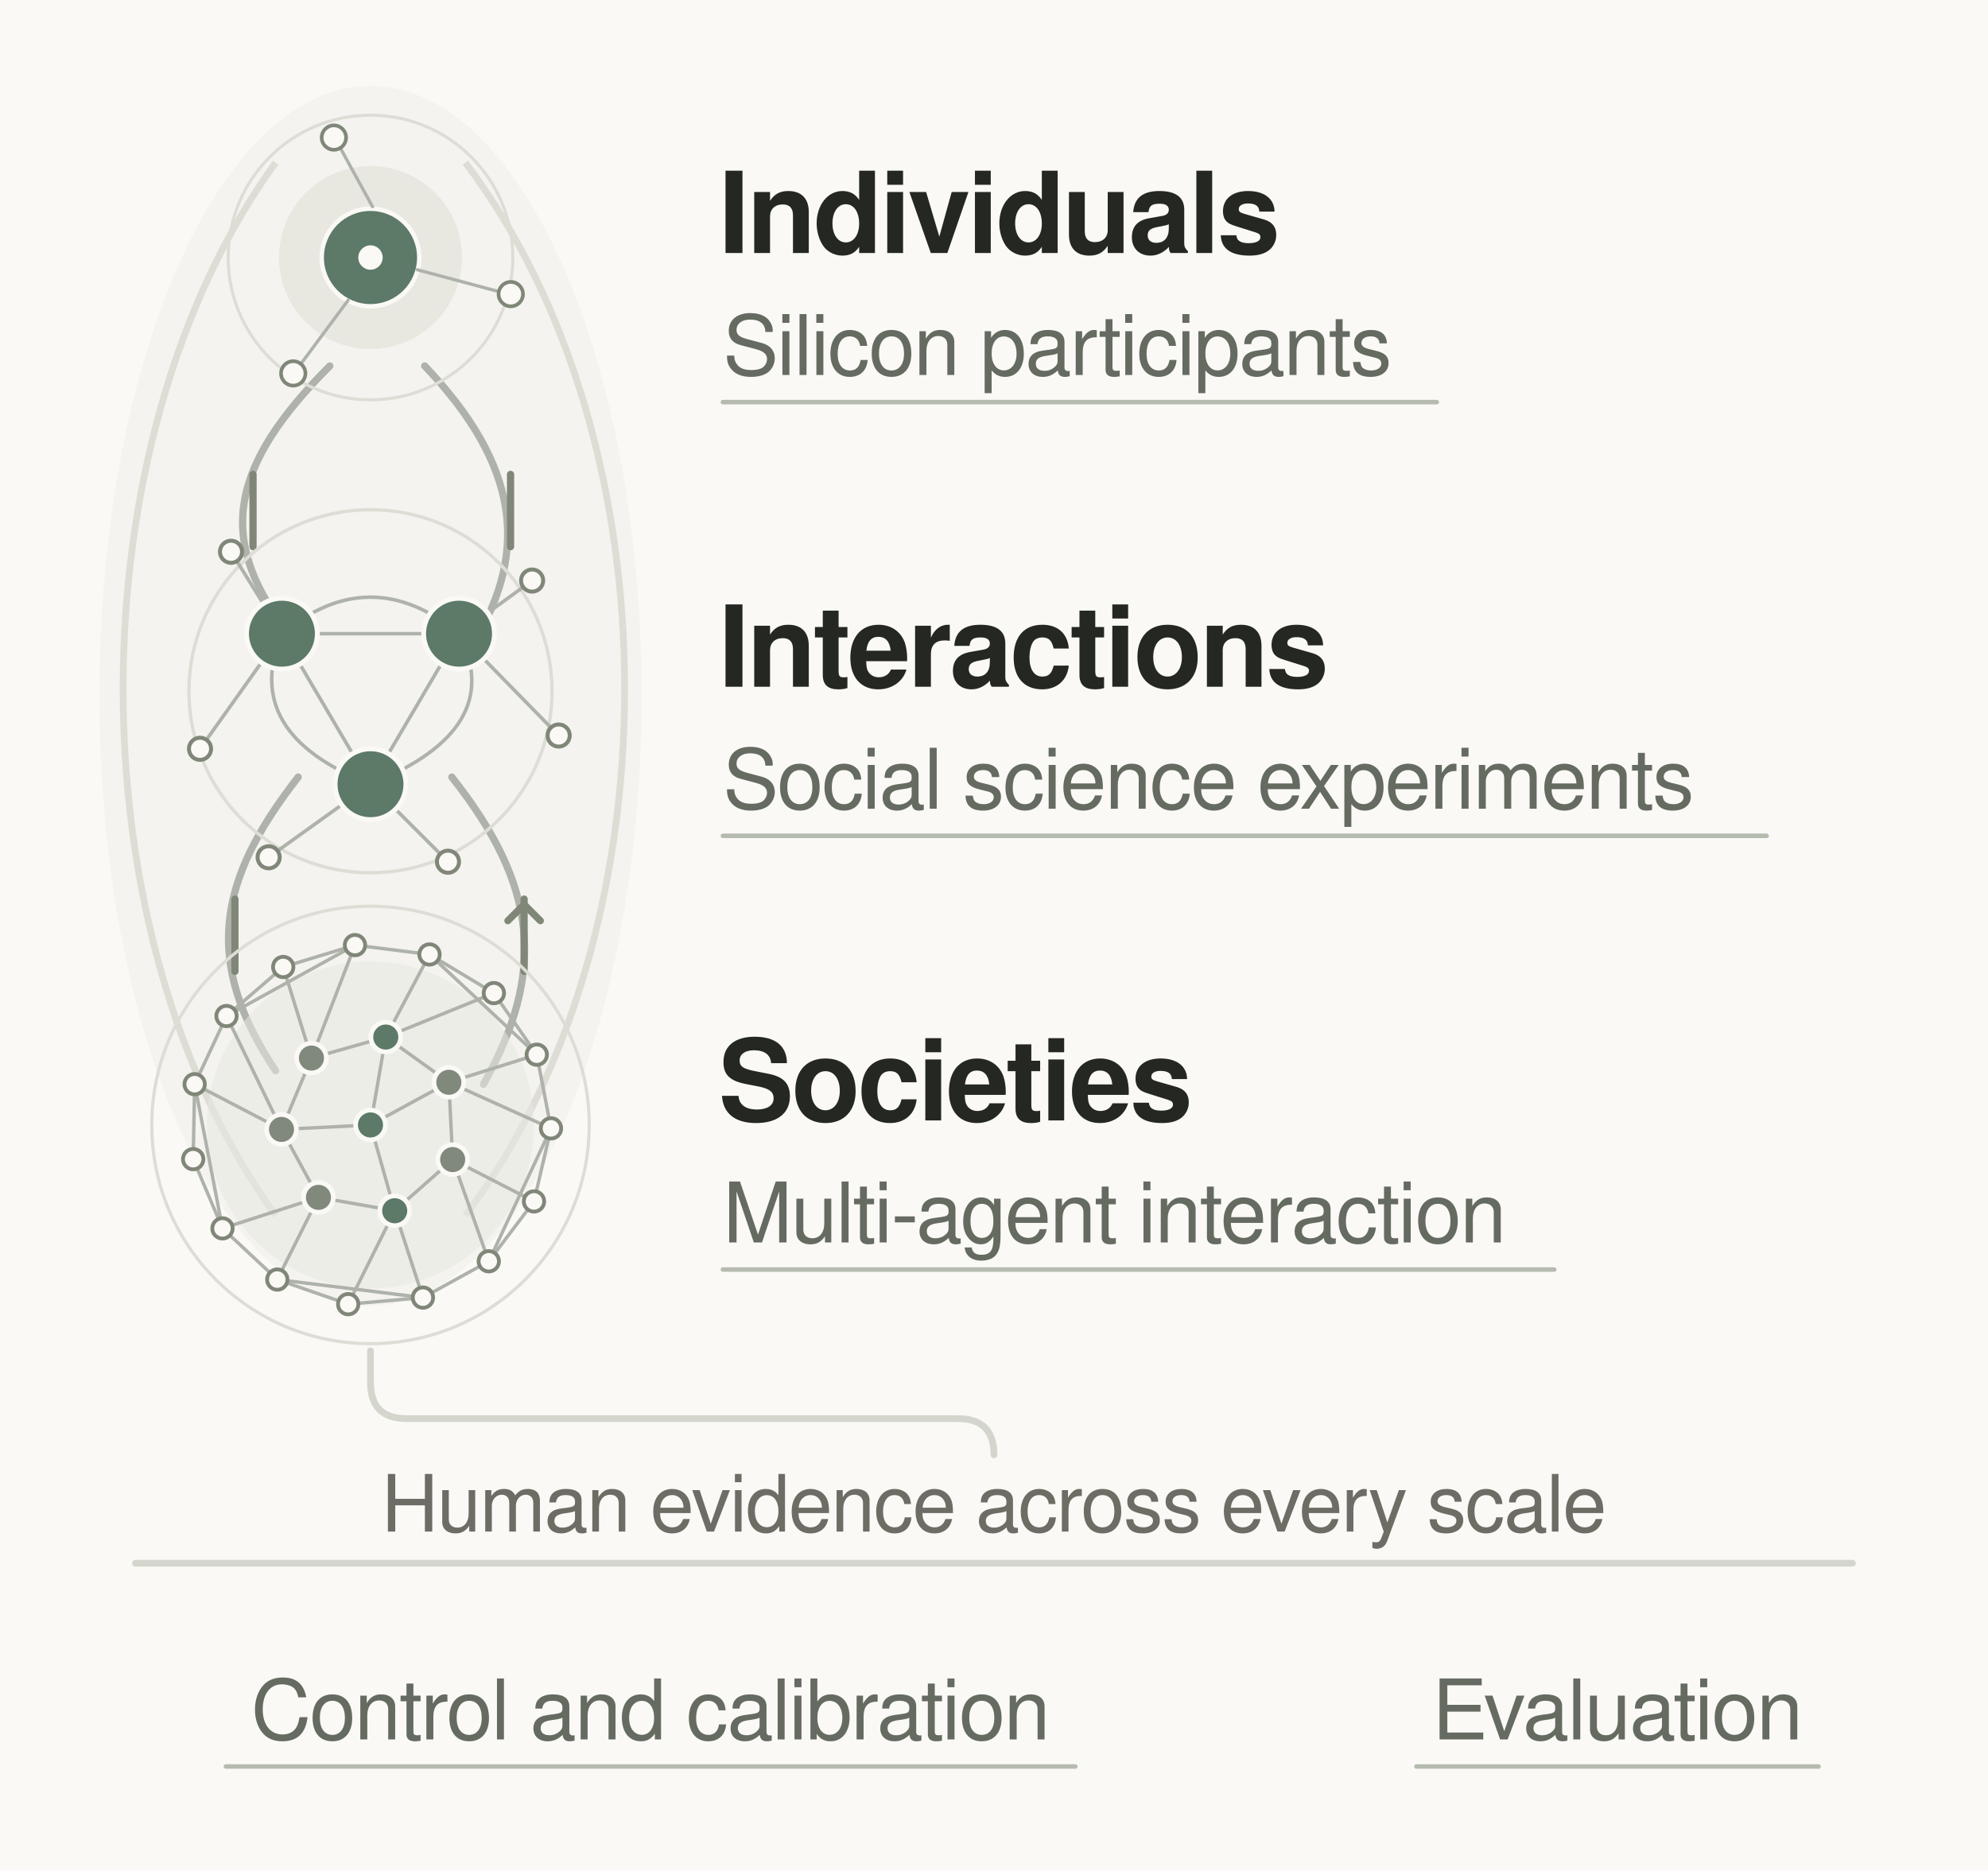
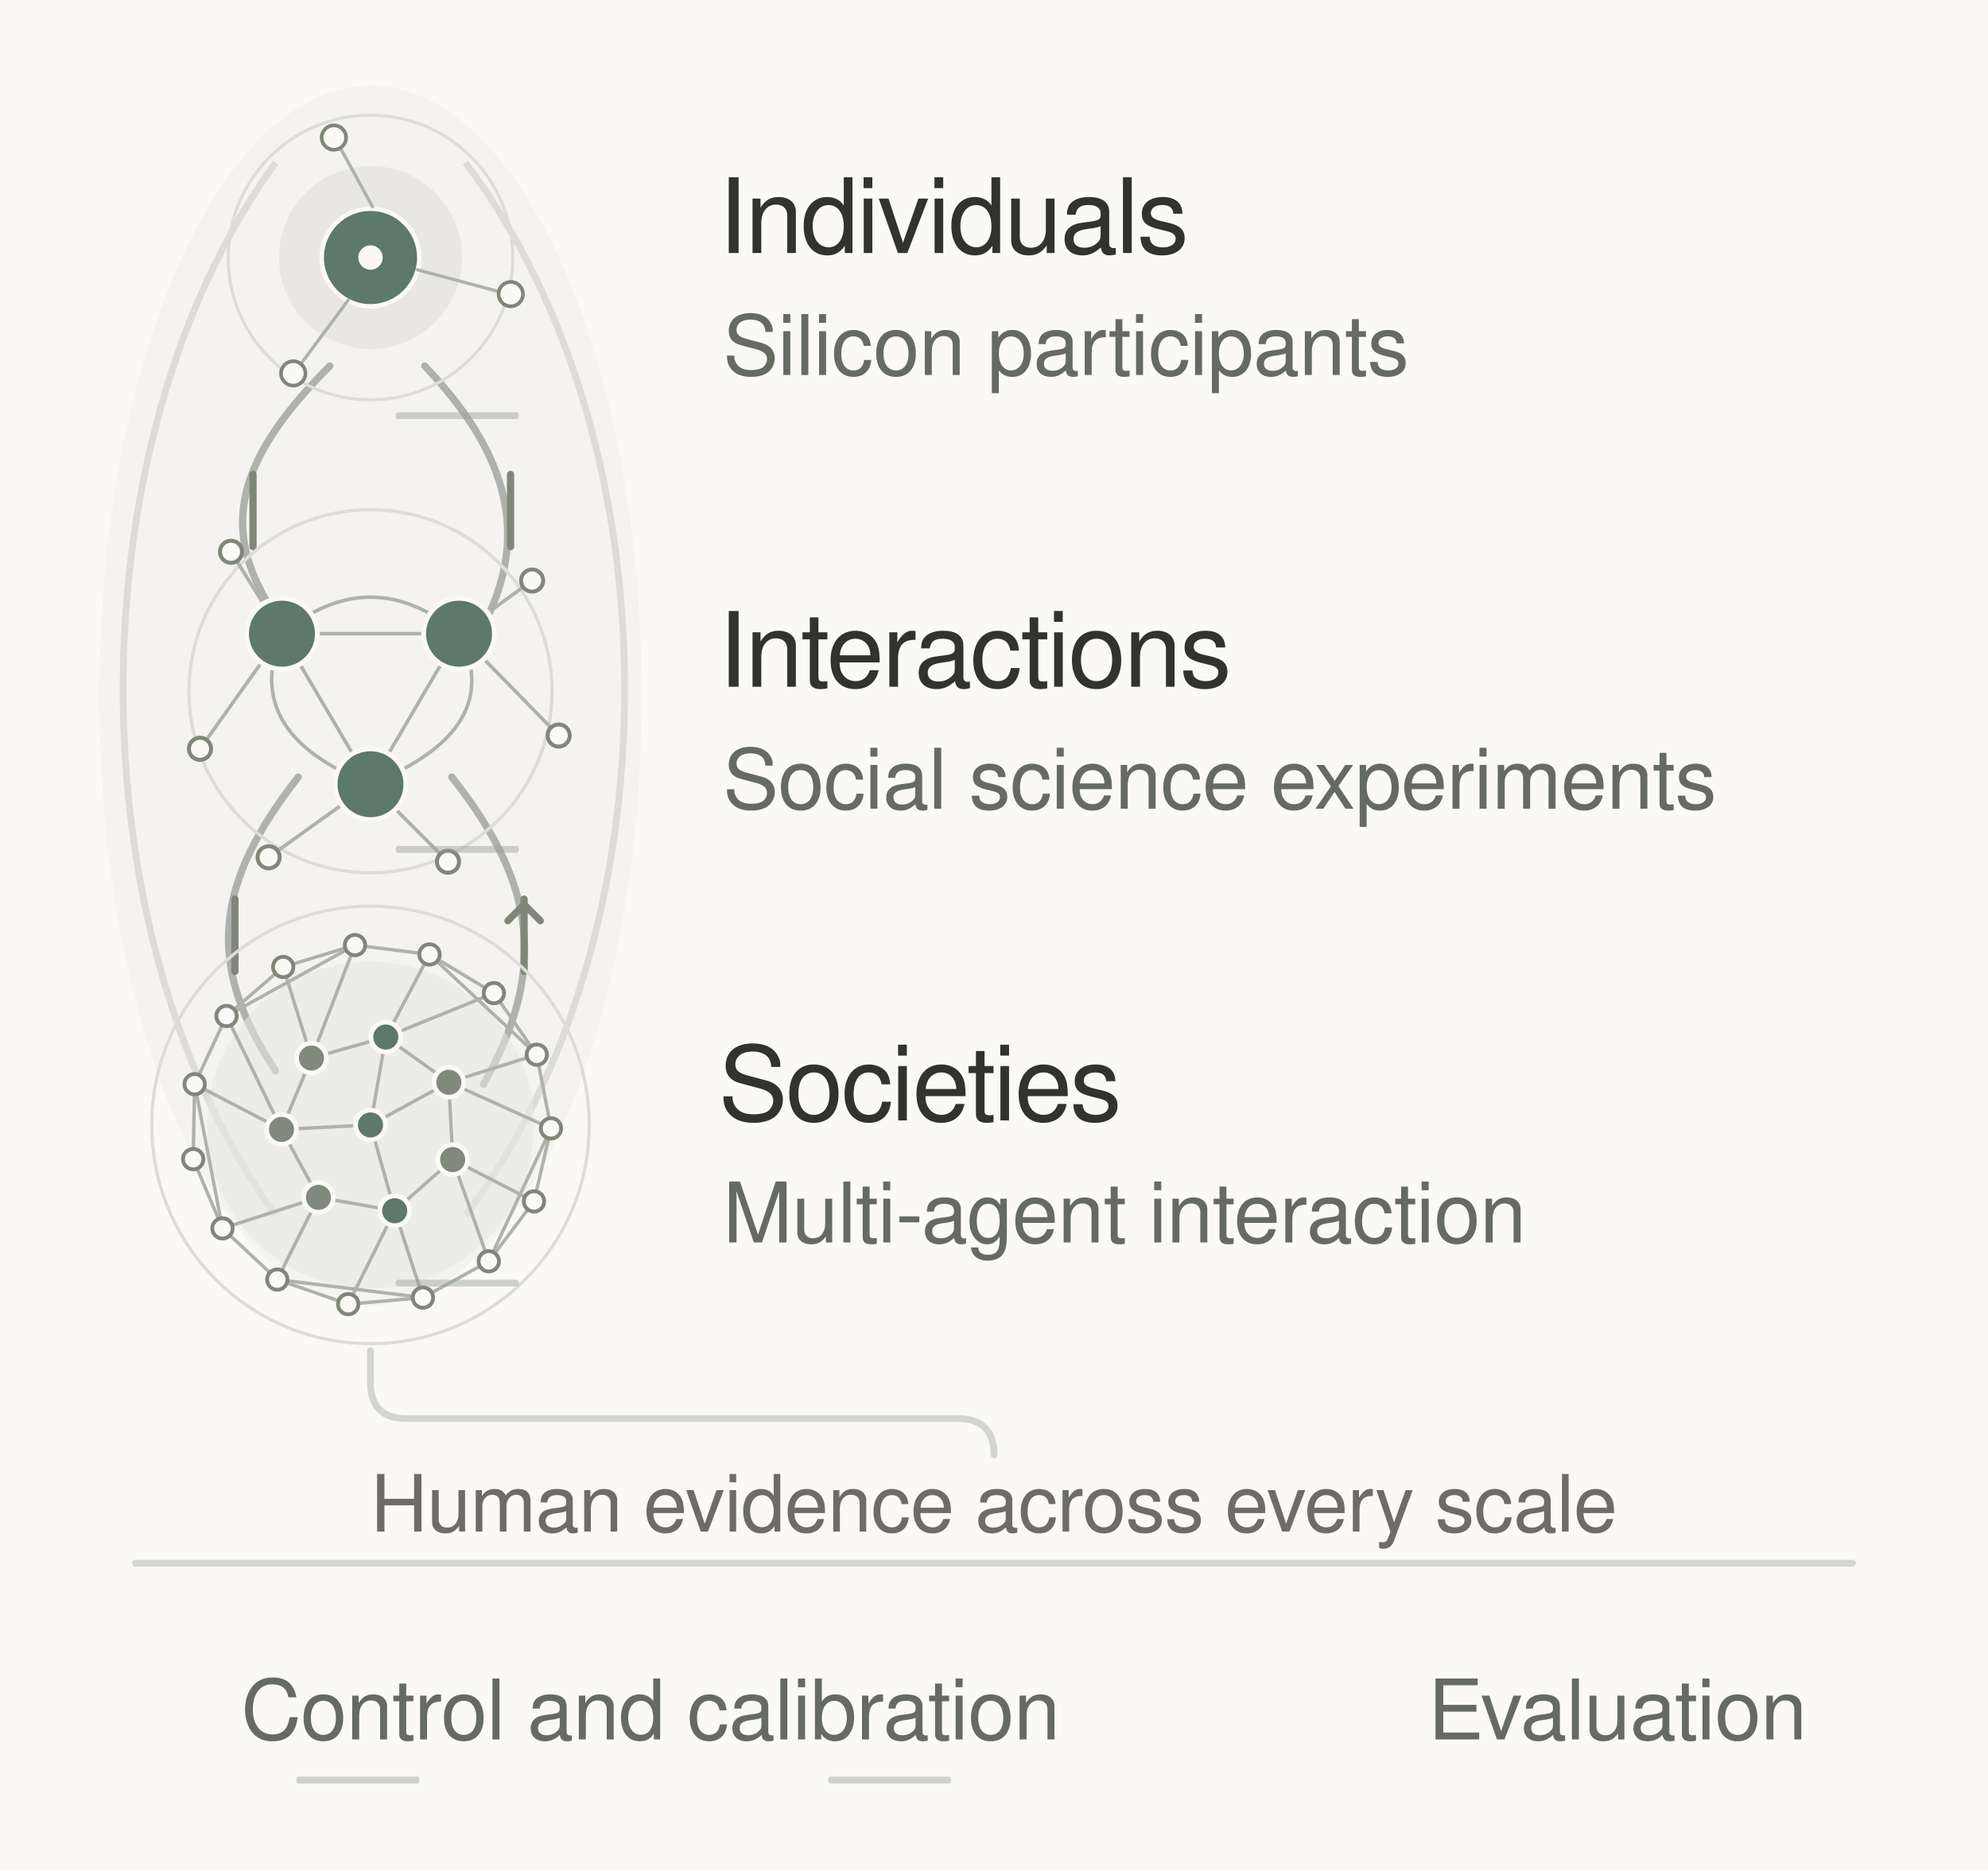
<svg xmlns="http://www.w3.org/2000/svg" width="440" height="414" viewBox="0 0 440 414" class="field-mobile-svg" role="group" aria-labelledby="field-mobile-title" aria-describedby="field-mobile-desc">
  <defs>
    <style>
 .field-mobile-svg{font-family:-apple-system,BlinkMacSystemFont,"Segoe UI",Helvetica,Arial,sans-serif}
 .field-mobile-paper{fill:#faf9f6}.field-mobile-ink{fill:#252723}.field-mobile-muted{fill:#6d6c65}
 .field-mobile-line{fill:none;stroke:#d4d5cd;stroke-width:1.5;stroke-linecap:round;stroke-linejoin:round}
 .field-mobile-orbit{fill:none;stroke:#ddddd6;stroke-width:1.5}
 .field-mobile-edge{fill:none;stroke:#aeb2aa;stroke-width:1.6;stroke-linecap:round;stroke-linejoin:round}
 .field-mobile-accent{fill:none;stroke:#808779;stroke-width:1.6;stroke-linecap:round;stroke-linejoin:round}
 .field-mobile-node{fill:#faf9f6;stroke:#808779;stroke-width:1.8}
 .field-mobile-solid{fill:#81897d;stroke:#faf9f6;stroke-width:2.2}
 .field-mobile-key{fill:#5d7968}
-  .field-mobile-label{fill:#252723;font-size:25px;font-weight:600;letter-spacing:-.6px}
-  .field-mobile-topic{fill:#666b62;font-size:18.5px;letter-spacing:-.35px}
-  .field-mobile-cue{fill:#6d6c65;font-size:17.5px;letter-spacing:-.3px}
-  .field-mobile-svg .field-topic-link{cursor:pointer;outline:none}
-  .field-mobile-hit{fill:transparent;stroke:transparent;stroke-width:2;pointer-events:all}
-  .field-mobile-underline{fill:none;stroke:#b6bbb0;stroke-width:1;stroke-linecap:round}
-  .field-mobile-svg .field-topic-link:hover .field-mobile-hit{fill:#eeede7;fill-opacity:.6}
-  .field-mobile-svg .field-topic-link:hover .field-mobile-topic{fill:#252723}
-  .field-mobile-svg .field-topic-link:hover .field-mobile-underline{stroke:#627a69;stroke-width:1.6}
-  .field-mobile-svg .field-topic-link[aria-current="true"] .field-mobile-hit{fill:#eeede7;fill-opacity:.7;stroke:#a6aea0}
-  .field-mobile-svg .field-topic-link[aria-current="true"] .field-mobile-topic{fill:#252723;font-weight:600}
-  .field-mobile-svg .field-topic-link:focus-visible .field-mobile-hit{fill:#eeede7;fill-opacity:.6;stroke:#627a69;stroke-width:3}
-  .field-mobile-svg .field-topic-link:focus-visible .field-mobile-topic{fill:#252723}
-  @media (forced-colors:active){.field-mobile-svg .field-topic-link:focus-visible .field-mobile-hit,.field-mobile-svg .field-topic-link[aria-current="true"] .field-mobile-hit{stroke:Highlight;fill:none}}
+  /* Keep type steady across states; only the artwork and marker move. */
+  .field-mobile-label{fill:#30332e;font-size:23px;font-weight:500;letter-spacing:-.45px}
+  .field-mobile-topic{fill:#666b62;font-size:18.5px;letter-spacing:-.15px}
+  .field-mobile-cue{fill:#6d6c65;font-size:17.5px;letter-spacing:-.15px}
+  .field-mobile-svg .field-topic-link,
+  .field-mobile-svg .field-topic-link:is(:hover,:focus-visible,:active){cursor:pointer;outline:none;text-decoration:none}
+  .field-mobile-hit{fill:transparent;stroke:transparent;stroke-width:1.25;pointer-events:all}
+  .field-mobile-art{transform:translateY(0);transition:transform 280ms cubic-bezier(.2,.7,.2,1)}
+  .field-mobile-topic,.field-mobile-label,.field-mobile-key{transition:fill 220ms ease}
+  .field-mobile-underline{fill:none;stroke:#989f92;stroke-width:1.5;stroke-linecap:round;opacity:.45;transform:scaleX(.55);transform-box:fill-box;transform-origin:center;transition:transform 260ms cubic-bezier(.2,.7,.2,1),opacity 220ms ease,stroke 220ms ease}
+  @media (hover:hover) and (pointer:fine){
+   .field-mobile-svg .field-topic-link:hover .field-mobile-art{transform:translateY(-1.5px)}
+   .field-mobile-svg .field-topic-link:hover .field-mobile-topic{fill:#303b32}
+   .field-mobile-svg .field-topic-link:hover .field-mobile-underline{opacity:1;transform:scaleX(.85);stroke:#627a69}
+  }
+  .field-mobile-svg .field-topic-link[aria-current="true"] .field-mobile-topic{fill:#3f5d49}
+  .field-mobile-svg .field-topic-link[aria-current="true"] .field-mobile-underline{opacity:1;transform:scaleX(1);stroke:#627a69}
+  .field-mobile-svg .field-topic-link[aria-current="true"] .field-mobile-key{fill:#456651}
+  .field-mobile-svg .field-topic-link:focus-visible .field-mobile-hit{stroke:#627a69}
+  .field-mobile-svg .field-topic-link:focus-visible .field-mobile-underline{opacity:1;transform:scaleX(1)}
+  .field-mobile-svg .field-topic-link:active .field-mobile-art{transform:translateY(0);transition-duration:100ms}
+  @media (prefers-reduced-motion:reduce){
+   .field-mobile-svg *{transition:none!important}
+   .field-mobile-svg .field-topic-link .field-mobile-art{transform:none!important}
+  }
+  @media (forced-colors:active){
+   .field-mobile-svg .field-topic-link:focus-visible .field-mobile-hit{stroke:Highlight}
+   .field-mobile-svg .field-topic-link[aria-current="true"] .field-mobile-underline{stroke:Highlight;stroke-width:3}
+  }
 </style>
    <marker id="field-mobile-arrow" viewBox="0 0 8 8" refX="6" refY="4" markerWidth="6" markerHeight="6" orient="auto-start-reverse">
      <path d="m2 1 3 3-3 3" fill="none" stroke="#808779" stroke-width="1.3" stroke-linecap="round" stroke-linejoin="round" />
    </marker>
  </defs>
  <rect width="440" height="414" class="field-mobile-paper" />
  <g aria-hidden="true">
    <ellipse cx="82" cy="154" rx="60" ry="135" fill="#f4f3ef" />
    <path d="M61 36C16 98 16 207 61 269M103 36C150 98 150 207 103 269" class="field-mobile-orbit" />
    <path d="M73 81C51 103 48 119 63 139M94 81C115 103 117 122 105 142M66 172C48 195 45 213 61 237M100 172C119 196 121 215 107 240" class="field-mobile-edge" />
    <path d="M56 105v16M113 121v-16M52 199v16M116 215v-16" class="field-mobile-accent" marker-end="url(#field-mobile-arrow)" />
  </g>
  <a class="field-topic-link" data-topic="silicon-participants" href="https://awesome.social-atoms.org/?topic=silicon-participants#papers" aria-label="Individuals — Browse Silicon participants papers" tabindex="0">
    <rect x="12" y="10" width="416" height="94" rx="12" class="field-mobile-hit" />
-     <g aria-hidden="true" transform="translate(82 57) scale(0.45) translate(-216 -130)">
-       <circle cx="216" cy="130" r="70" class="field-mobile-orbit" />
-       <circle cx="216" cy="130" r="45" fill="#e8e8e1" />
-       <circle cx="216" cy="130" r="24" class="field-mobile-solid field-mobile-key" />
-       <path class="field-mobile-edge" d="M217 105l-17-31M239 136l41 11M205 151l-23 31" />
-       <circle cx="198" cy="71" r="6" class="field-mobile-node" />
-       <circle cx="285" cy="148" r="6" class="field-mobile-node" />
-       <circle cx="178" cy="187" r="6" class="field-mobile-node" />
-       <circle cx="216" cy="130" r="6" fill="#faf9f6" />
+     <g aria-hidden="true" class="field-mobile-art">
+       <g transform="translate(82 57) scale(0.45) translate(-216 -130)">
+         <circle cx="216" cy="130" r="70" class="field-mobile-orbit" />
+         <circle cx="216" cy="130" r="45" fill="#e8e8e1" />
+         <circle cx="216" cy="130" r="24" class="field-mobile-solid field-mobile-key" />
+         <path class="field-mobile-edge" d="M217 105l-17-31M239 136l41 11M205 151l-23 31" />
+         <circle cx="198" cy="71" r="6" class="field-mobile-node" />
+         <circle cx="285" cy="148" r="6" class="field-mobile-node" />
+         <circle cx="178" cy="187" r="6" class="field-mobile-node" />
+         <circle cx="216" cy="130" r="6" fill="#faf9f6" />
+       </g>
    </g>
    <text x="159" y="56" class="field-mobile-label">Individuals</text>
    <text x="160" y="83" class="field-mobile-topic">Silicon participants</text>
-     <path d="M160 89h158" class="field-mobile-underline" />
+     <path d="M160 92h48" class="field-mobile-underline" />
  </a>
  <a class="field-topic-link" data-topic="social-experiments" href="https://awesome.social-atoms.org/?topic=social-experiments#papers" aria-label="Interactions — Browse Social science experiments papers" tabindex="0">
    <rect x="12" y="106" width="416" height="94" rx="12" class="field-mobile-hit" />
-     <g aria-hidden="true" transform="translate(82 153) scale(0.49) translate(-600 -130)">
-       <circle cx="600" cy="130" r="82" class="field-mobile-orbit" />
-       <path class="field-mobile-edge" d="M560 104Q600 71 640 104M640 104Q662 147 600 172M600 172Q541 149 560 104M560 104 600 172 640 104Z" />
-       <path class="field-mobile-edge" d="M560 104 537 67M640 104 673 80M600 172 635 207M560 104 523 156M600 172 554 205M640 104 685 150" />
-       <circle cx="560" cy="104" r="16" class="field-mobile-solid field-mobile-key" />
-       <circle cx="640" cy="104" r="16" class="field-mobile-solid field-mobile-key" />
-       <circle cx="600" cy="172" r="16" class="field-mobile-solid field-mobile-key" />
-       <circle cx="537" cy="67" r="5" class="field-mobile-node" />
-       <circle cx="673" cy="80" r="5" class="field-mobile-node" />
-       <circle cx="635" cy="207" r="5" class="field-mobile-node" />
-       <circle cx="523" cy="156" r="5" class="field-mobile-node" />
-       <circle cx="554" cy="205" r="5" class="field-mobile-node" />
-       <circle cx="685" cy="150" r="5" class="field-mobile-node" />
+     <g aria-hidden="true" class="field-mobile-art">
+       <g transform="translate(82 153) scale(0.49) translate(-600 -130)">
+         <circle cx="600" cy="130" r="82" class="field-mobile-orbit" />
+         <path class="field-mobile-edge" d="M560 104Q600 71 640 104M640 104Q662 147 600 172M600 172Q541 149 560 104M560 104 600 172 640 104Z" />
+         <path class="field-mobile-edge" d="M560 104 537 67M640 104 673 80M600 172 635 207M560 104 523 156M600 172 554 205M640 104 685 150" />
+         <circle cx="560" cy="104" r="16" class="field-mobile-solid field-mobile-key" />
+         <circle cx="640" cy="104" r="16" class="field-mobile-solid field-mobile-key" />
+         <circle cx="600" cy="172" r="16" class="field-mobile-solid field-mobile-key" />
+         <circle cx="537" cy="67" r="5" class="field-mobile-node" />
+         <circle cx="673" cy="80" r="5" class="field-mobile-node" />
+         <circle cx="635" cy="207" r="5" class="field-mobile-node" />
+         <circle cx="523" cy="156" r="5" class="field-mobile-node" />
+         <circle cx="554" cy="205" r="5" class="field-mobile-node" />
+         <circle cx="685" cy="150" r="5" class="field-mobile-node" />
+       </g>
    </g>
    <text x="159" y="152" class="field-mobile-label">Interactions</text>
    <text x="160" y="179" class="field-mobile-topic">Social science experiments</text>
-     <path d="M160 185h231" class="field-mobile-underline" />
+     <path d="M160 188h48" class="field-mobile-underline" />
  </a>
  <a class="field-topic-link" data-topic="multi-agent" href="https://awesome.social-atoms.org/?topic=multi-agent#papers" aria-label="Societies — Browse Multi-agent interaction papers" tabindex="0">
    <rect x="12" y="202" width="416" height="94" rx="12" class="field-mobile-hit" />
-     <g aria-hidden="true" transform="translate(82 249) scale(0.47) translate(-984 -130)">
-       <circle cx="984" cy="130" r="103" class="field-mobile-orbit" />
-       <circle cx="984" cy="130" r="77" fill="#e8e8e1" opacity=".55" />
-       <g class="field-mobile-edge">
-         <path d="M984.0 130.0 1020.9 109.9" />
-         <path d="M984.0 130.0 995.4 170.4" />
-         <path d="M984.0 130.0 942.1 132.1" />
-         <path d="M984.0 130.0 991.2 88.6" />
-         <path d="M1020.9 109.9 1022.7 146.3" />
-         <path d="M1020.9 109.9 991.2 88.6" />
-         <path d="M1020.9 109.9 1062.3 96.9" />
-         <path d="M1020.9 109.9 1069.0 131.6" />
-         <path d="M1022.7 146.3 995.4 170.4" />
-         <path d="M1022.7 146.3 1061.0 166.0" />
-         <path d="M1022.7 146.3 1039.7 194.2" />
-         <path d="M995.4 170.4 959.5 164.1" />
-         <path d="M995.4 170.4 1008.7 211.3" />
-         <path d="M995.4 170.4 973.5 214.4" />
-         <path d="M959.5 164.1 942.1 132.1" />
-         <path d="M959.5 164.1 940.1 202.8" />
-         <path d="M959.5 164.1 914.3 178.7" />
-         <path d="M942.1 132.1 956.2 98.5" />
-         <path d="M942.1 132.1 901.2 110.8" />
-         <path d="M942.1 132.1 916.2 78.7" />
-         <path d="M956.2 98.5 991.2 88.6" />
-         <path d="M956.2 98.5 942.9 55.6" />
-         <path d="M956.2 98.5 976.7 45.3" />
-         <path d="M991.2 88.6 1011.8 49.7" />
-         <path d="M991.2 88.6 1042.1 67.9" />
-         <path d="M1062.3 96.9 1069.0 131.6" />
-         <path d="M1062.3 96.9 1011.8 49.7" />
-         <path d="M1062.3 96.9 1042.1 67.9" />
-         <path d="M1069.0 131.6 1061.0 166.0" />
-         <path d="M1069.0 131.6 1039.7 194.2" />
-         <path d="M1061.0 166.0 1039.7 194.2" />
-         <path d="M1039.7 194.2 1008.7 211.3" />
-         <path d="M1008.7 211.3 973.5 214.4" />
-         <path d="M1008.7 211.3 940.1 202.8" />
-         <path d="M973.5 214.4 940.1 202.8" />
-         <path d="M940.1 202.8 914.3 178.7" />
-         <path d="M914.3 178.7 900.5 146.1" />
-         <path d="M914.3 178.7 901.2 110.8" />
-         <path d="M900.5 146.1 901.2 110.8" />
-         <path d="M901.2 110.8 916.2 78.7" />
-         <path d="M916.2 78.7 942.9 55.6" />
-         <path d="M916.2 78.7 976.7 45.3" />
-         <path d="M942.9 55.6 976.7 45.3" />
-         <path d="M976.7 45.3 1011.8 49.7" />
-         <path d="M1011.8 49.7 1042.1 67.9" />
+     <g aria-hidden="true" class="field-mobile-art">
+       <g transform="translate(82 249) scale(0.47) translate(-984 -130)">
+         <circle cx="984" cy="130" r="103" class="field-mobile-orbit" />
+         <circle cx="984" cy="130" r="77" fill="#e8e8e1" opacity=".55" />
+         <g class="field-mobile-edge">
+           <path d="M984.0 130.0 1020.9 109.9" />
+           <path d="M984.0 130.0 995.4 170.4" />
+           <path d="M984.0 130.0 942.1 132.1" />
+           <path d="M984.0 130.0 991.2 88.6" />
+           <path d="M1020.9 109.9 1022.7 146.3" />
+           <path d="M1020.9 109.9 991.2 88.6" />
+           <path d="M1020.9 109.9 1062.3 96.9" />
+           <path d="M1020.9 109.9 1069.0 131.6" />
+           <path d="M1022.7 146.3 995.4 170.4" />
+           <path d="M1022.7 146.3 1061.0 166.0" />
+           <path d="M1022.7 146.3 1039.7 194.2" />
+           <path d="M995.4 170.4 959.5 164.1" />
+           <path d="M995.4 170.4 1008.7 211.3" />
+           <path d="M995.4 170.4 973.5 214.4" />
+           <path d="M959.5 164.1 942.1 132.1" />
+           <path d="M959.5 164.1 940.1 202.8" />
+           <path d="M959.5 164.1 914.3 178.7" />
+           <path d="M942.1 132.1 956.2 98.5" />
+           <path d="M942.1 132.1 901.2 110.8" />
+           <path d="M942.1 132.1 916.2 78.7" />
+           <path d="M956.2 98.5 991.2 88.6" />
+           <path d="M956.2 98.5 942.9 55.6" />
+           <path d="M956.2 98.5 976.7 45.3" />
+           <path d="M991.2 88.6 1011.8 49.7" />
+           <path d="M991.2 88.6 1042.1 67.9" />
+           <path d="M1062.3 96.9 1069.0 131.6" />
+           <path d="M1062.3 96.9 1011.8 49.7" />
+           <path d="M1062.3 96.9 1042.1 67.9" />
+           <path d="M1069.0 131.6 1061.0 166.0" />
+           <path d="M1069.0 131.6 1039.7 194.2" />
+           <path d="M1061.0 166.0 1039.7 194.2" />
+           <path d="M1039.7 194.2 1008.7 211.3" />
+           <path d="M1008.7 211.3 973.5 214.4" />
+           <path d="M1008.7 211.3 940.1 202.8" />
+           <path d="M973.5 214.4 940.1 202.8" />
+           <path d="M940.1 202.8 914.3 178.7" />
+           <path d="M914.3 178.7 900.5 146.1" />
+           <path d="M914.3 178.7 901.2 110.8" />
+           <path d="M900.5 146.1 901.2 110.8" />
+           <path d="M901.2 110.8 916.2 78.7" />
+           <path d="M916.2 78.7 942.9 55.6" />
+           <path d="M916.2 78.7 976.7 45.3" />
+           <path d="M942.9 55.6 976.7 45.3" />
+           <path d="M976.7 45.3 1011.8 49.7" />
+           <path d="M1011.8 49.7 1042.1 67.9" />
+         </g>
+         <circle cx="984.0" cy="130.0" r="7" class="field-mobile-solid field-mobile-key" />
+         <circle cx="1020.9" cy="109.9" r="7" class="field-mobile-solid" />
+         <circle cx="1022.7" cy="146.3" r="7" class="field-mobile-solid" />
+         <circle cx="995.4" cy="170.4" r="7" class="field-mobile-solid field-mobile-key" />
+         <circle cx="959.5" cy="164.1" r="7" class="field-mobile-solid" />
+         <circle cx="942.1" cy="132.1" r="7" class="field-mobile-solid" />
+         <circle cx="956.2" cy="98.5" r="7" class="field-mobile-solid" />
+         <circle cx="991.2" cy="88.6" r="7" class="field-mobile-solid field-mobile-key" />
+         <circle cx="1062.3" cy="96.9" r="4.8" class="field-mobile-node" />
+         <circle cx="1069.0" cy="131.6" r="4.8" class="field-mobile-node" />
+         <circle cx="1061.0" cy="166.0" r="4.8" class="field-mobile-node" />
+         <circle cx="1039.7" cy="194.2" r="4.8" class="field-mobile-node" />
+         <circle cx="1008.7" cy="211.3" r="4.8" class="field-mobile-node" />
+         <circle cx="973.5" cy="214.4" r="4.8" class="field-mobile-node" />
+         <circle cx="940.1" cy="202.8" r="4.8" class="field-mobile-node" />
+         <circle cx="914.3" cy="178.7" r="4.8" class="field-mobile-node" />
+         <circle cx="900.5" cy="146.1" r="4.8" class="field-mobile-node" />
+         <circle cx="901.2" cy="110.8" r="4.8" class="field-mobile-node" />
+         <circle cx="916.2" cy="78.7" r="4.8" class="field-mobile-node" />
+         <circle cx="942.9" cy="55.6" r="4.8" class="field-mobile-node" />
+         <circle cx="976.7" cy="45.3" r="4.8" class="field-mobile-node" />
+         <circle cx="1011.8" cy="49.7" r="4.8" class="field-mobile-node" />
+         <circle cx="1042.1" cy="67.9" r="4.8" class="field-mobile-node" />
      </g>
-       <circle cx="984.0" cy="130.0" r="7" class="field-mobile-solid field-mobile-key" />
-       <circle cx="1020.9" cy="109.9" r="7" class="field-mobile-solid" />
-       <circle cx="1022.7" cy="146.3" r="7" class="field-mobile-solid" />
-       <circle cx="995.4" cy="170.4" r="7" class="field-mobile-solid field-mobile-key" />
-       <circle cx="959.5" cy="164.1" r="7" class="field-mobile-solid" />
-       <circle cx="942.1" cy="132.1" r="7" class="field-mobile-solid" />
-       <circle cx="956.2" cy="98.5" r="7" class="field-mobile-solid" />
-       <circle cx="991.2" cy="88.6" r="7" class="field-mobile-solid field-mobile-key" />
-       <circle cx="1062.3" cy="96.9" r="4.8" class="field-mobile-node" />
-       <circle cx="1069.0" cy="131.6" r="4.8" class="field-mobile-node" />
-       <circle cx="1061.0" cy="166.0" r="4.8" class="field-mobile-node" />
-       <circle cx="1039.7" cy="194.2" r="4.8" class="field-mobile-node" />
-       <circle cx="1008.7" cy="211.3" r="4.8" class="field-mobile-node" />
-       <circle cx="973.5" cy="214.4" r="4.8" class="field-mobile-node" />
-       <circle cx="940.1" cy="202.8" r="4.8" class="field-mobile-node" />
-       <circle cx="914.3" cy="178.7" r="4.8" class="field-mobile-node" />
-       <circle cx="900.5" cy="146.1" r="4.8" class="field-mobile-node" />
-       <circle cx="901.2" cy="110.8" r="4.8" class="field-mobile-node" />
-       <circle cx="916.2" cy="78.7" r="4.8" class="field-mobile-node" />
-       <circle cx="942.9" cy="55.6" r="4.8" class="field-mobile-node" />
-       <circle cx="976.7" cy="45.3" r="4.8" class="field-mobile-node" />
-       <circle cx="1011.8" cy="49.7" r="4.8" class="field-mobile-node" />
-       <circle cx="1042.1" cy="67.9" r="4.8" class="field-mobile-node" />
    </g>
    <text x="159" y="248" class="field-mobile-label">Societies</text>
    <text x="160" y="275" class="field-mobile-topic">Multi-agent interaction</text>
-     <path d="M160 281h184" class="field-mobile-underline" />
+     <path d="M160 284h48" class="field-mobile-underline" />
  </a>
  <g aria-hidden="true" class="field-mobile-line">
    <path d="M82 299v7q0 8 8 8h122q8 0 8 8M30 346h380" />
  </g>
  <text x="220" y="339" text-anchor="middle" class="field-mobile-cue">Human evidence across every scale</text>
  <a class="field-topic-link" data-topic="control-calibration" href="https://awesome.social-atoms.org/?topic=control-calibration#papers" aria-label="Browse Control and calibration papers" tabindex="0">
    <rect x="12" y="346" width="264" height="66" rx="12" class="field-mobile-hit" />
    <text x="144.0" y="385" text-anchor="middle" class="field-mobile-topic">Control and calibration</text>
-     <path d="M50.0 391h188" class="field-mobile-underline" />
+     <path d="M120 394h48" class="field-mobile-underline" />
  </a>
  <a class="field-topic-link" data-topic="evaluation" href="https://awesome.social-atoms.org/?topic=evaluation#papers" aria-label="Browse Evaluation papers" tabindex="0">
    <rect x="288" y="346" width="140" height="66" rx="12" class="field-mobile-hit" />
    <text x="358.0" y="385" text-anchor="middle" class="field-mobile-topic">Evaluation</text>
-     <path d="M313.5 391h89" class="field-mobile-underline" />
+     <path d="M334 394h48" class="field-mobile-underline" />
  </a>
</svg>
